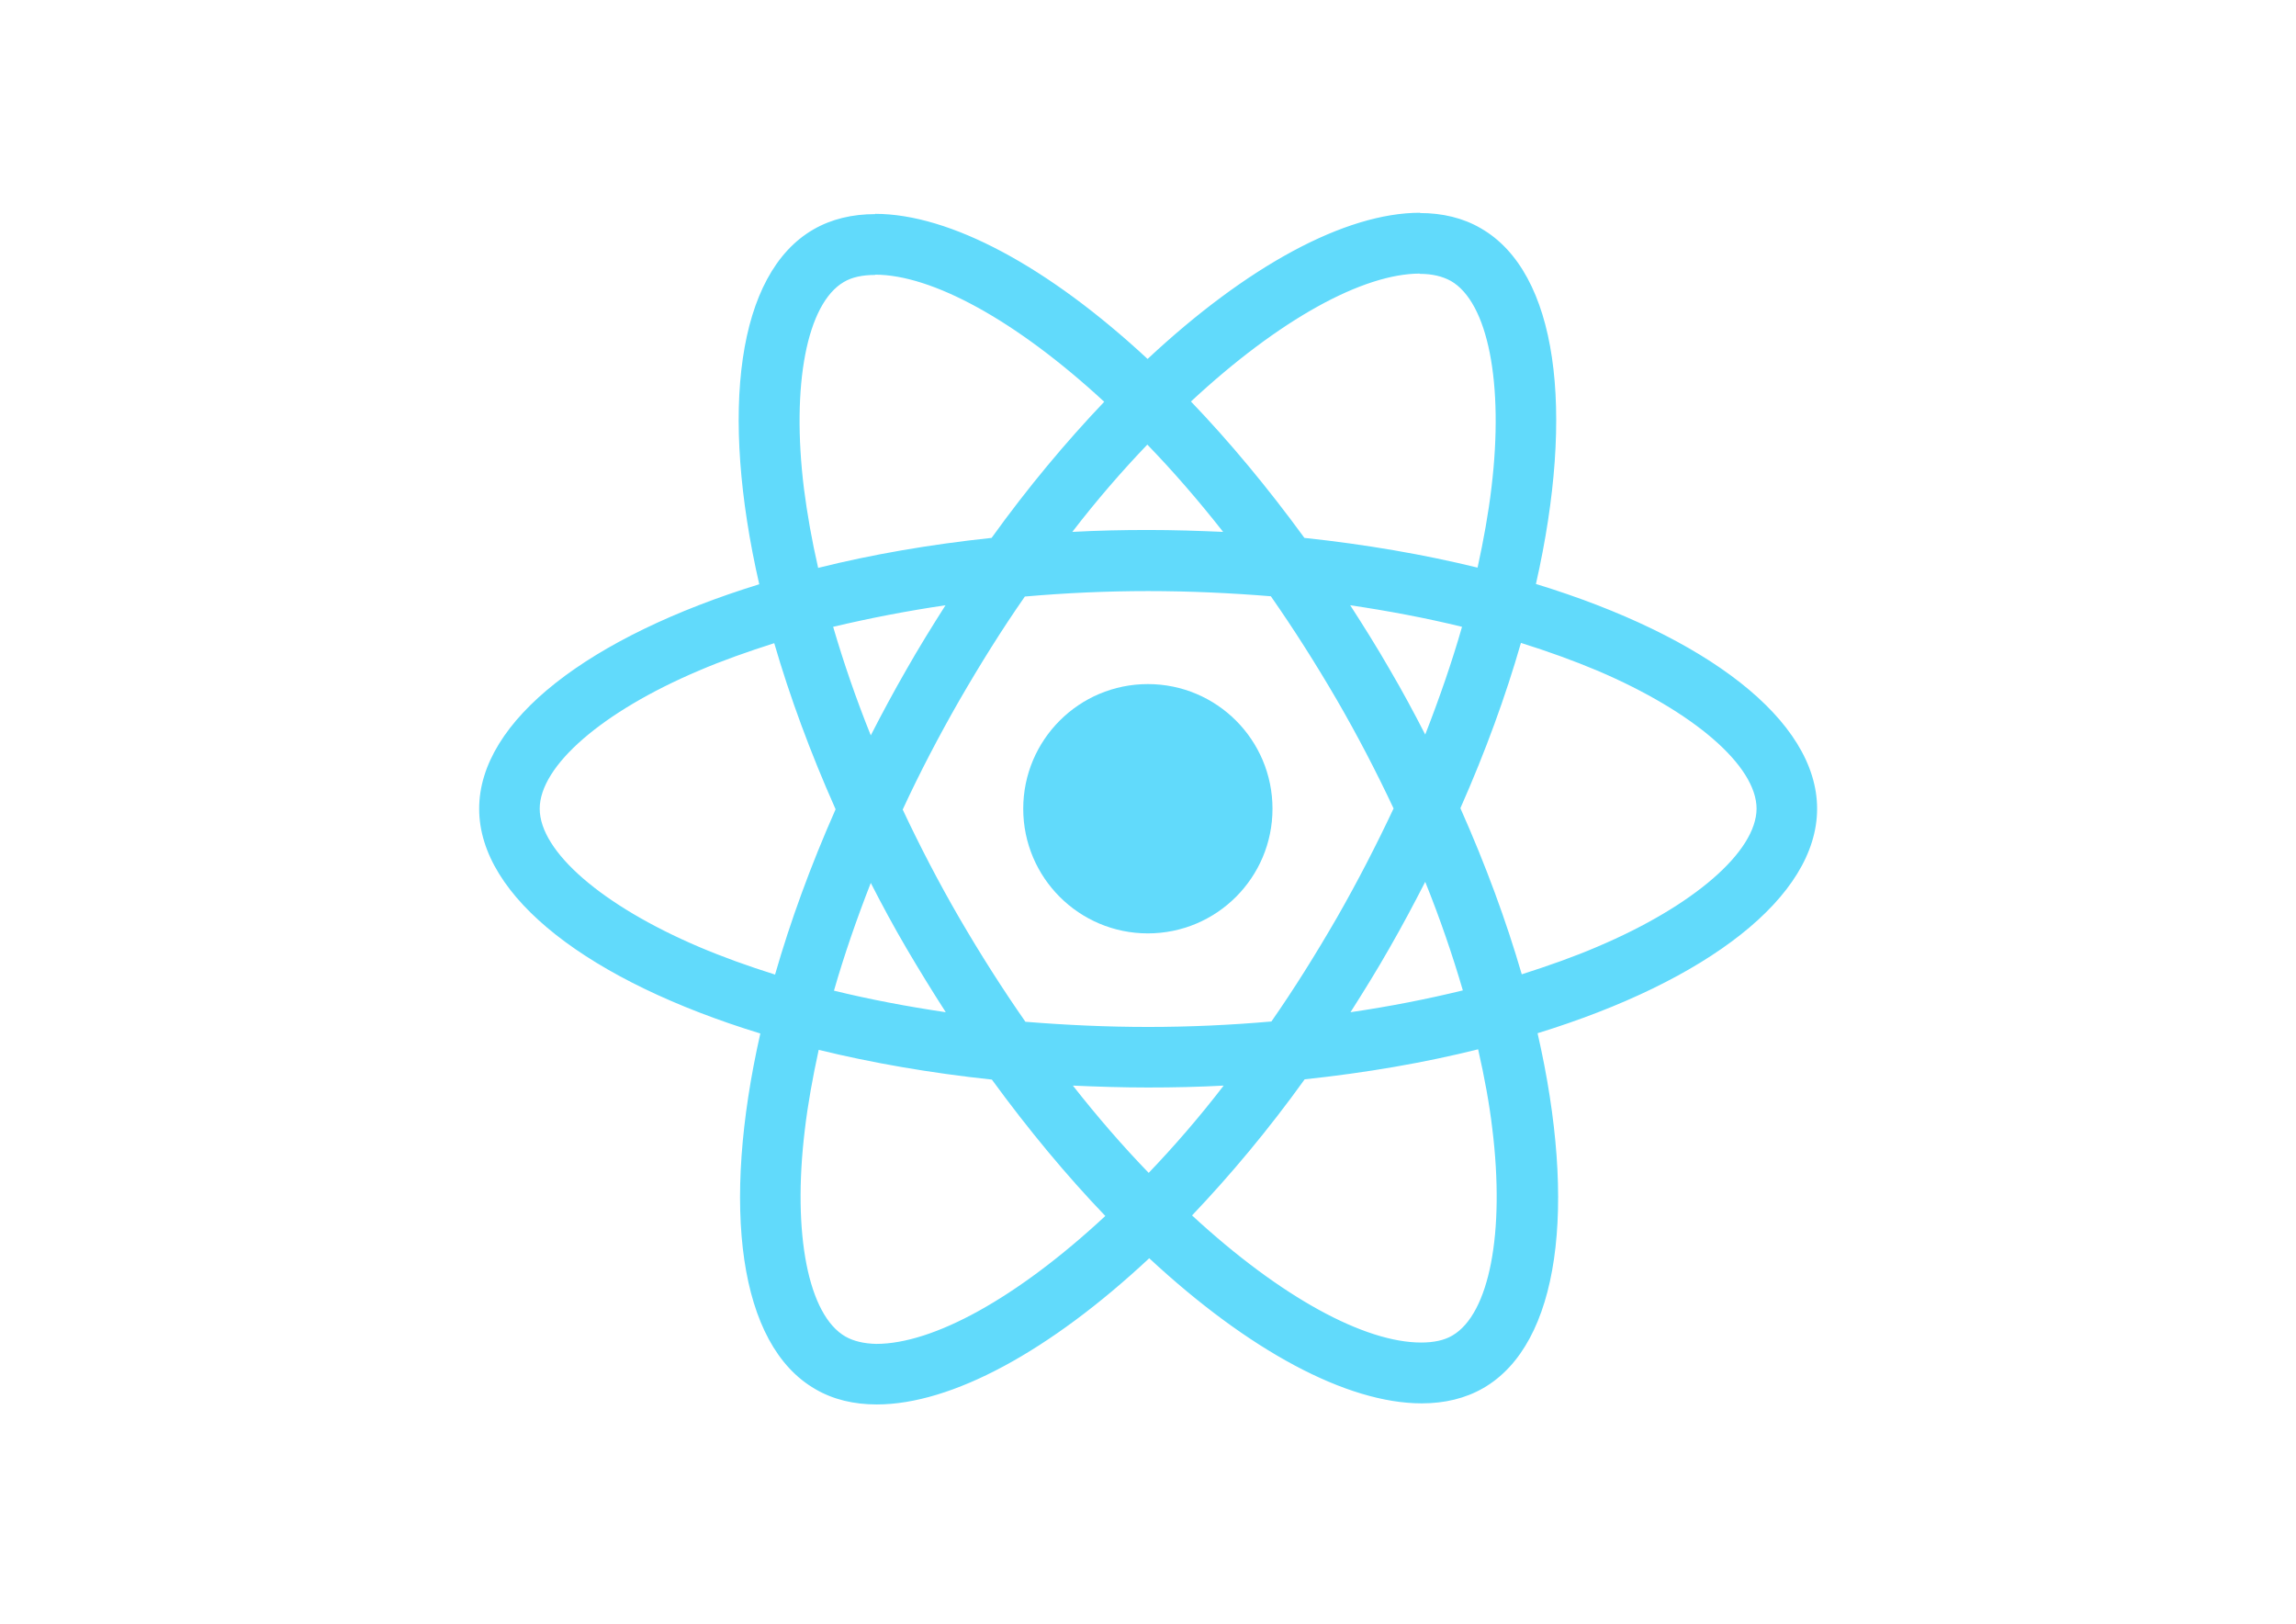
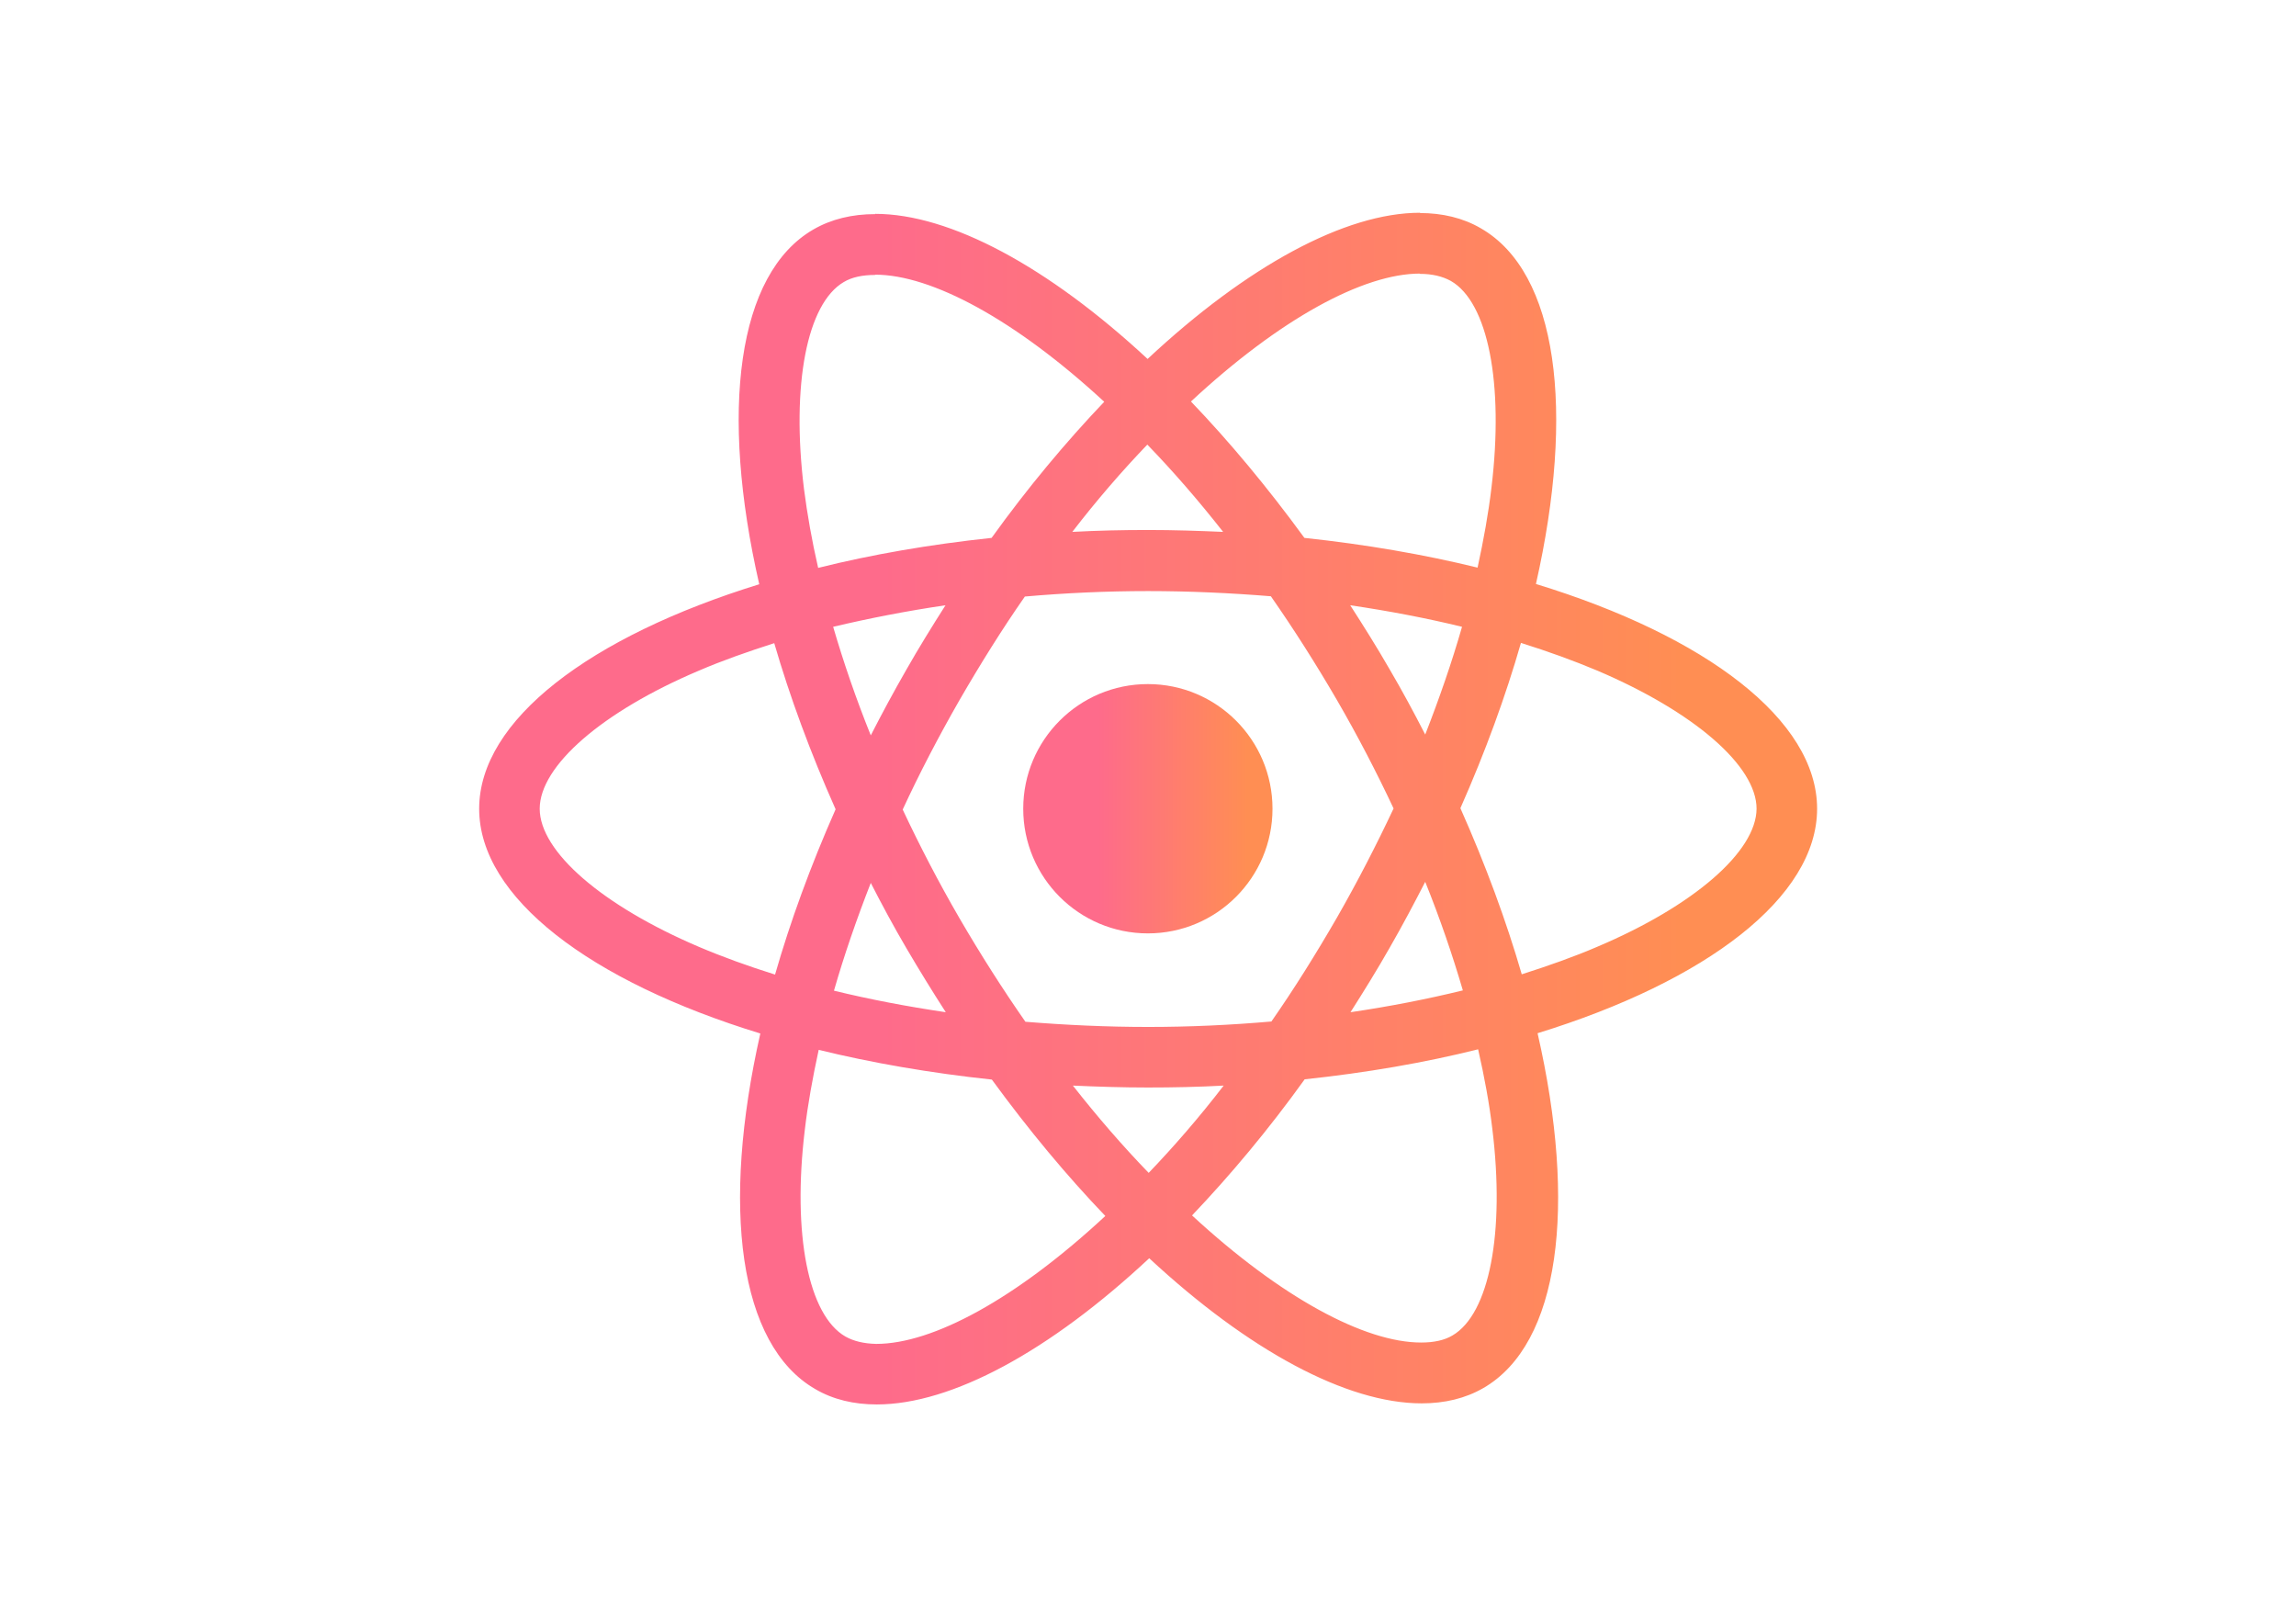
<svg xmlns="http://www.w3.org/2000/svg" viewBox="0 0 841.9 595.3">
-   <g fill="#61DAFB">
+   <defs>
+     <linearGradient id="grad1" x1="0%" y1="0%" x2="100%" y2="0%">
+       <stop offset="30%" style="stop-color:#FE6B8B;stop-opacity:1" />
+       <stop offset="90%" style="stop-color:#FF8E53;stop-opacity:1" />
+     </linearGradient>
+   </defs>
+   <g fill="url('#grad1')">
    <path d="M666.3 296.5c0-32.5-40.7-63.3-103.1-82.4 14.4-63.6 8-114.2-20.2-130.4-6.5-3.8-14.1-5.6-22.4-5.6v22.3c4.6 0 8.3.9 11.4 2.6 13.6 7.8 19.5 37.5 14.9 75.7-1.1 9.4-2.9 19.3-5.1 29.4-19.6-4.8-41-8.5-63.5-10.9-13.5-18.5-27.5-35.3-41.6-50 32.6-30.3 63.2-46.9 84-46.9V78c-27.5 0-63.5 19.6-99.9 53.6-36.4-33.8-72.4-53.2-99.9-53.2v22.3c20.7 0 51.4 16.5 84 46.6-14 14.7-28 31.4-41.3 49.9-22.6 2.4-44 6.1-63.6 11-2.3-10-4-19.7-5.2-29-4.7-38.2 1.1-67.9 14.6-75.8 3-1.8 6.9-2.6 11.5-2.6V78.5c-8.4 0-16 1.8-22.6 5.6-28.1 16.2-34.4 66.7-19.9 130.1-62.2 19.2-102.7 49.9-102.7 82.3 0 32.5 40.7 63.3 103.1 82.4-14.4 63.6-8 114.2 20.2 130.4 6.5 3.8 14.1 5.6 22.5 5.6 27.5 0 63.5-19.6 99.9-53.6 36.4 33.8 72.4 53.2 99.9 53.2 8.4 0 16-1.8 22.6-5.6 28.1-16.2 34.4-66.7 19.9-130.1 62-19.1 102.5-49.9 102.5-82.3zm-130.2-66.7c-3.7 12.9-8.3 26.2-13.5 39.5-4.1-8-8.4-16-13.1-24-4.6-8-9.5-15.8-14.4-23.4 14.2 2.1 27.9 4.7 41 7.9zm-45.8 106.5c-7.8 13.5-15.8 26.3-24.1 38.2-14.9 1.3-30 2-45.2 2-15.1 0-30.2-.7-45-1.9-8.3-11.9-16.4-24.6-24.2-38-7.6-13.1-14.5-26.4-20.8-39.8 6.2-13.4 13.2-26.8 20.7-39.9 7.8-13.5 15.8-26.3 24.1-38.2 14.9-1.3 30-2 45.2-2 15.1 0 30.2.7 45 1.9 8.3 11.9 16.4 24.6 24.2 38 7.6 13.1 14.5 26.4 20.8 39.8-6.3 13.4-13.2 26.8-20.7 39.9zm32.3-13c5.4 13.4 10 26.8 13.8 39.8-13.1 3.2-26.9 5.9-41.2 8 4.9-7.7 9.8-15.6 14.4-23.7 4.6-8 8.9-16.1 13-24.1zM421.2 430c-9.3-9.6-18.6-20.3-27.8-32 9 .4 18.2.7 27.5.7 9.4 0 18.7-.2 27.8-.7-9 11.7-18.3 22.4-27.5 32zm-74.4-58.9c-14.2-2.1-27.9-4.7-41-7.9 3.7-12.9 8.3-26.2 13.5-39.5 4.1 8 8.4 16 13.1 24 4.7 8 9.5 15.8 14.4 23.4zM420.7 163c9.3 9.6 18.6 20.3 27.8 32-9-.4-18.2-.7-27.5-.7-9.4 0-18.7.2-27.8.7 9-11.7 18.3-22.4 27.5-32zm-74 58.9c-4.9 7.7-9.8 15.6-14.4 23.7-4.6 8-8.9 16-13 24-5.4-13.4-10-26.8-13.8-39.8 13.1-3.1 26.9-5.8 41.2-7.9zm-90.5 125.2c-35.4-15.1-58.3-34.9-58.3-50.6 0-15.7 22.9-35.6 58.3-50.6 8.6-3.7 18-7 27.7-10.1 5.7 19.6 13.2 40 22.5 60.9-9.2 20.8-16.6 41.1-22.2 60.6-9.9-3.1-19.3-6.5-28-10.2zM310 490c-13.6-7.8-19.5-37.5-14.9-75.7 1.1-9.4 2.9-19.3 5.1-29.4 19.6 4.8 41 8.5 63.5 10.9 13.5 18.5 27.5 35.3 41.6 50-32.6 30.3-63.2 46.9-84 46.9-4.5-.1-8.3-1-11.3-2.7zm237.2-76.2c4.7 38.2-1.1 67.9-14.6 75.8-3 1.8-6.9 2.6-11.5 2.6-20.7 0-51.4-16.5-84-46.6 14-14.7 28-31.4 41.3-49.9 22.6-2.4 44-6.1 63.6-11 2.3 10.1 4.1 19.8 5.2 29.1zm38.5-66.7c-8.6 3.7-18 7-27.7 10.1-5.7-19.6-13.2-40-22.5-60.9 9.2-20.8 16.6-41.1 22.2-60.6 9.9 3.1 19.3 6.5 28.1 10.2 35.4 15.1 58.3 34.9 58.3 50.6-.1 15.7-23 35.6-58.4 50.6zM320.8 78.4z" />
    <circle cx="420.9" cy="296.5" r="45.7" />
    <path d="M520.5 78.1z" />
  </g>
</svg>
